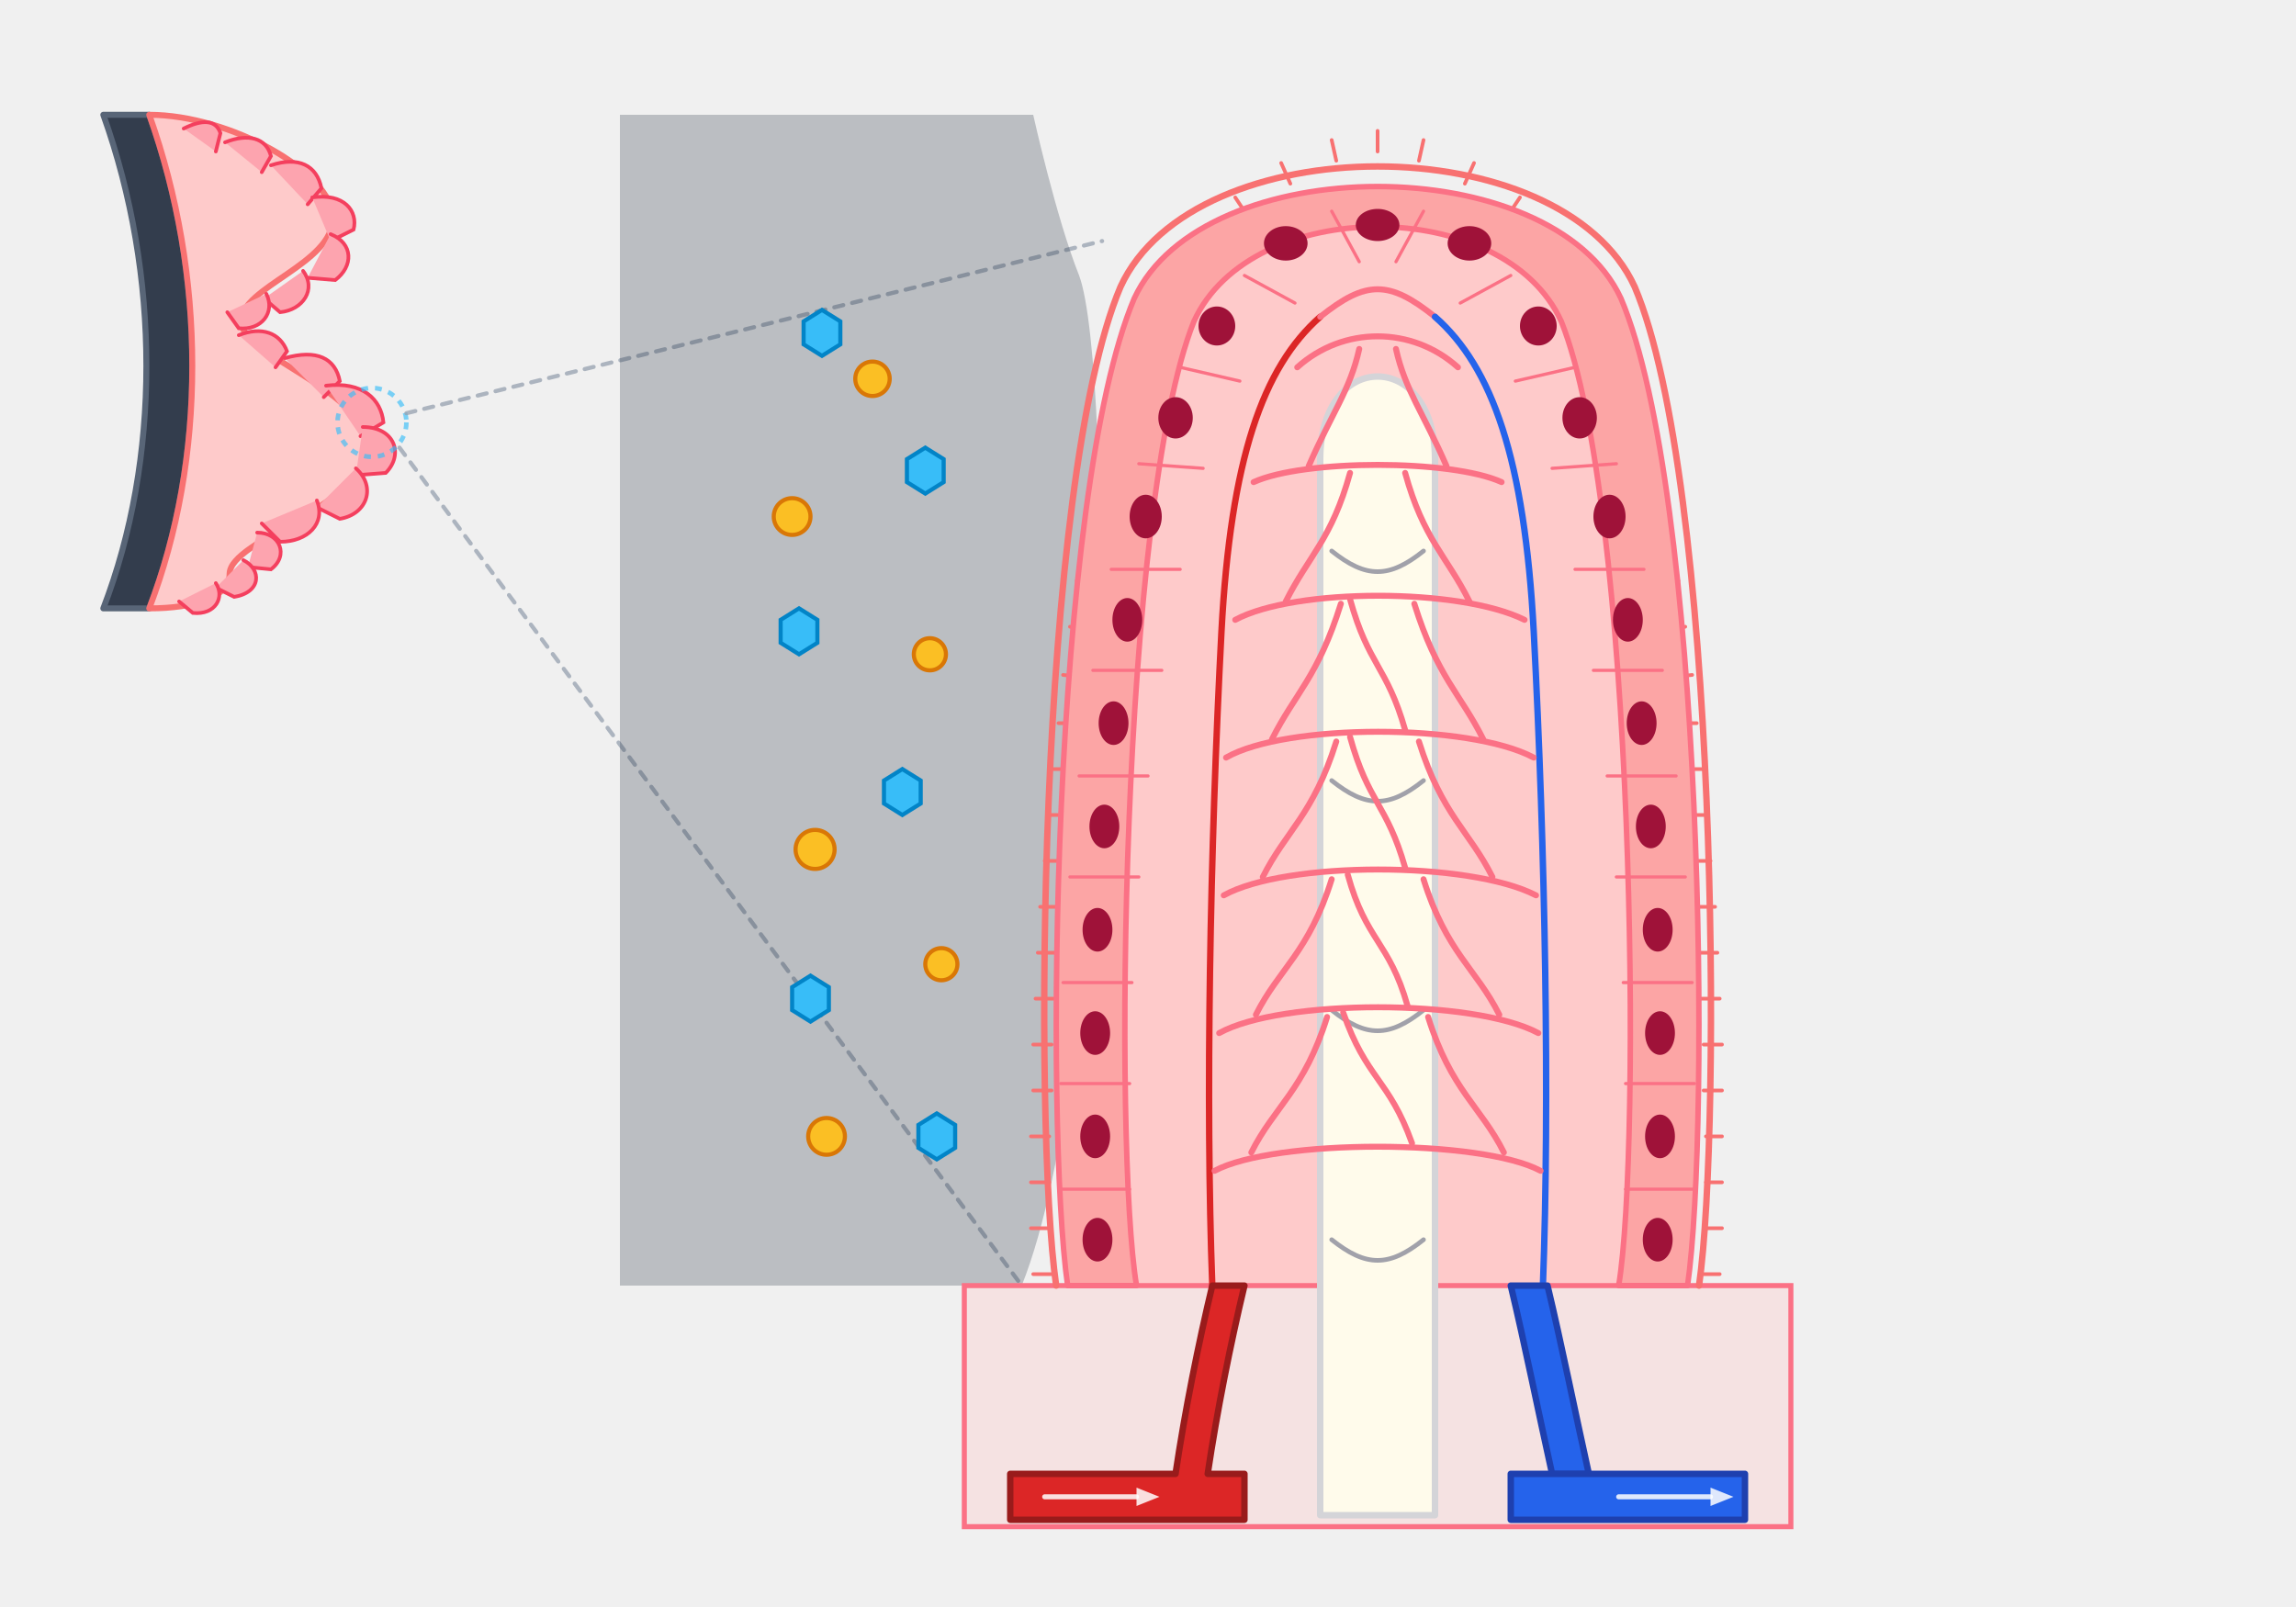
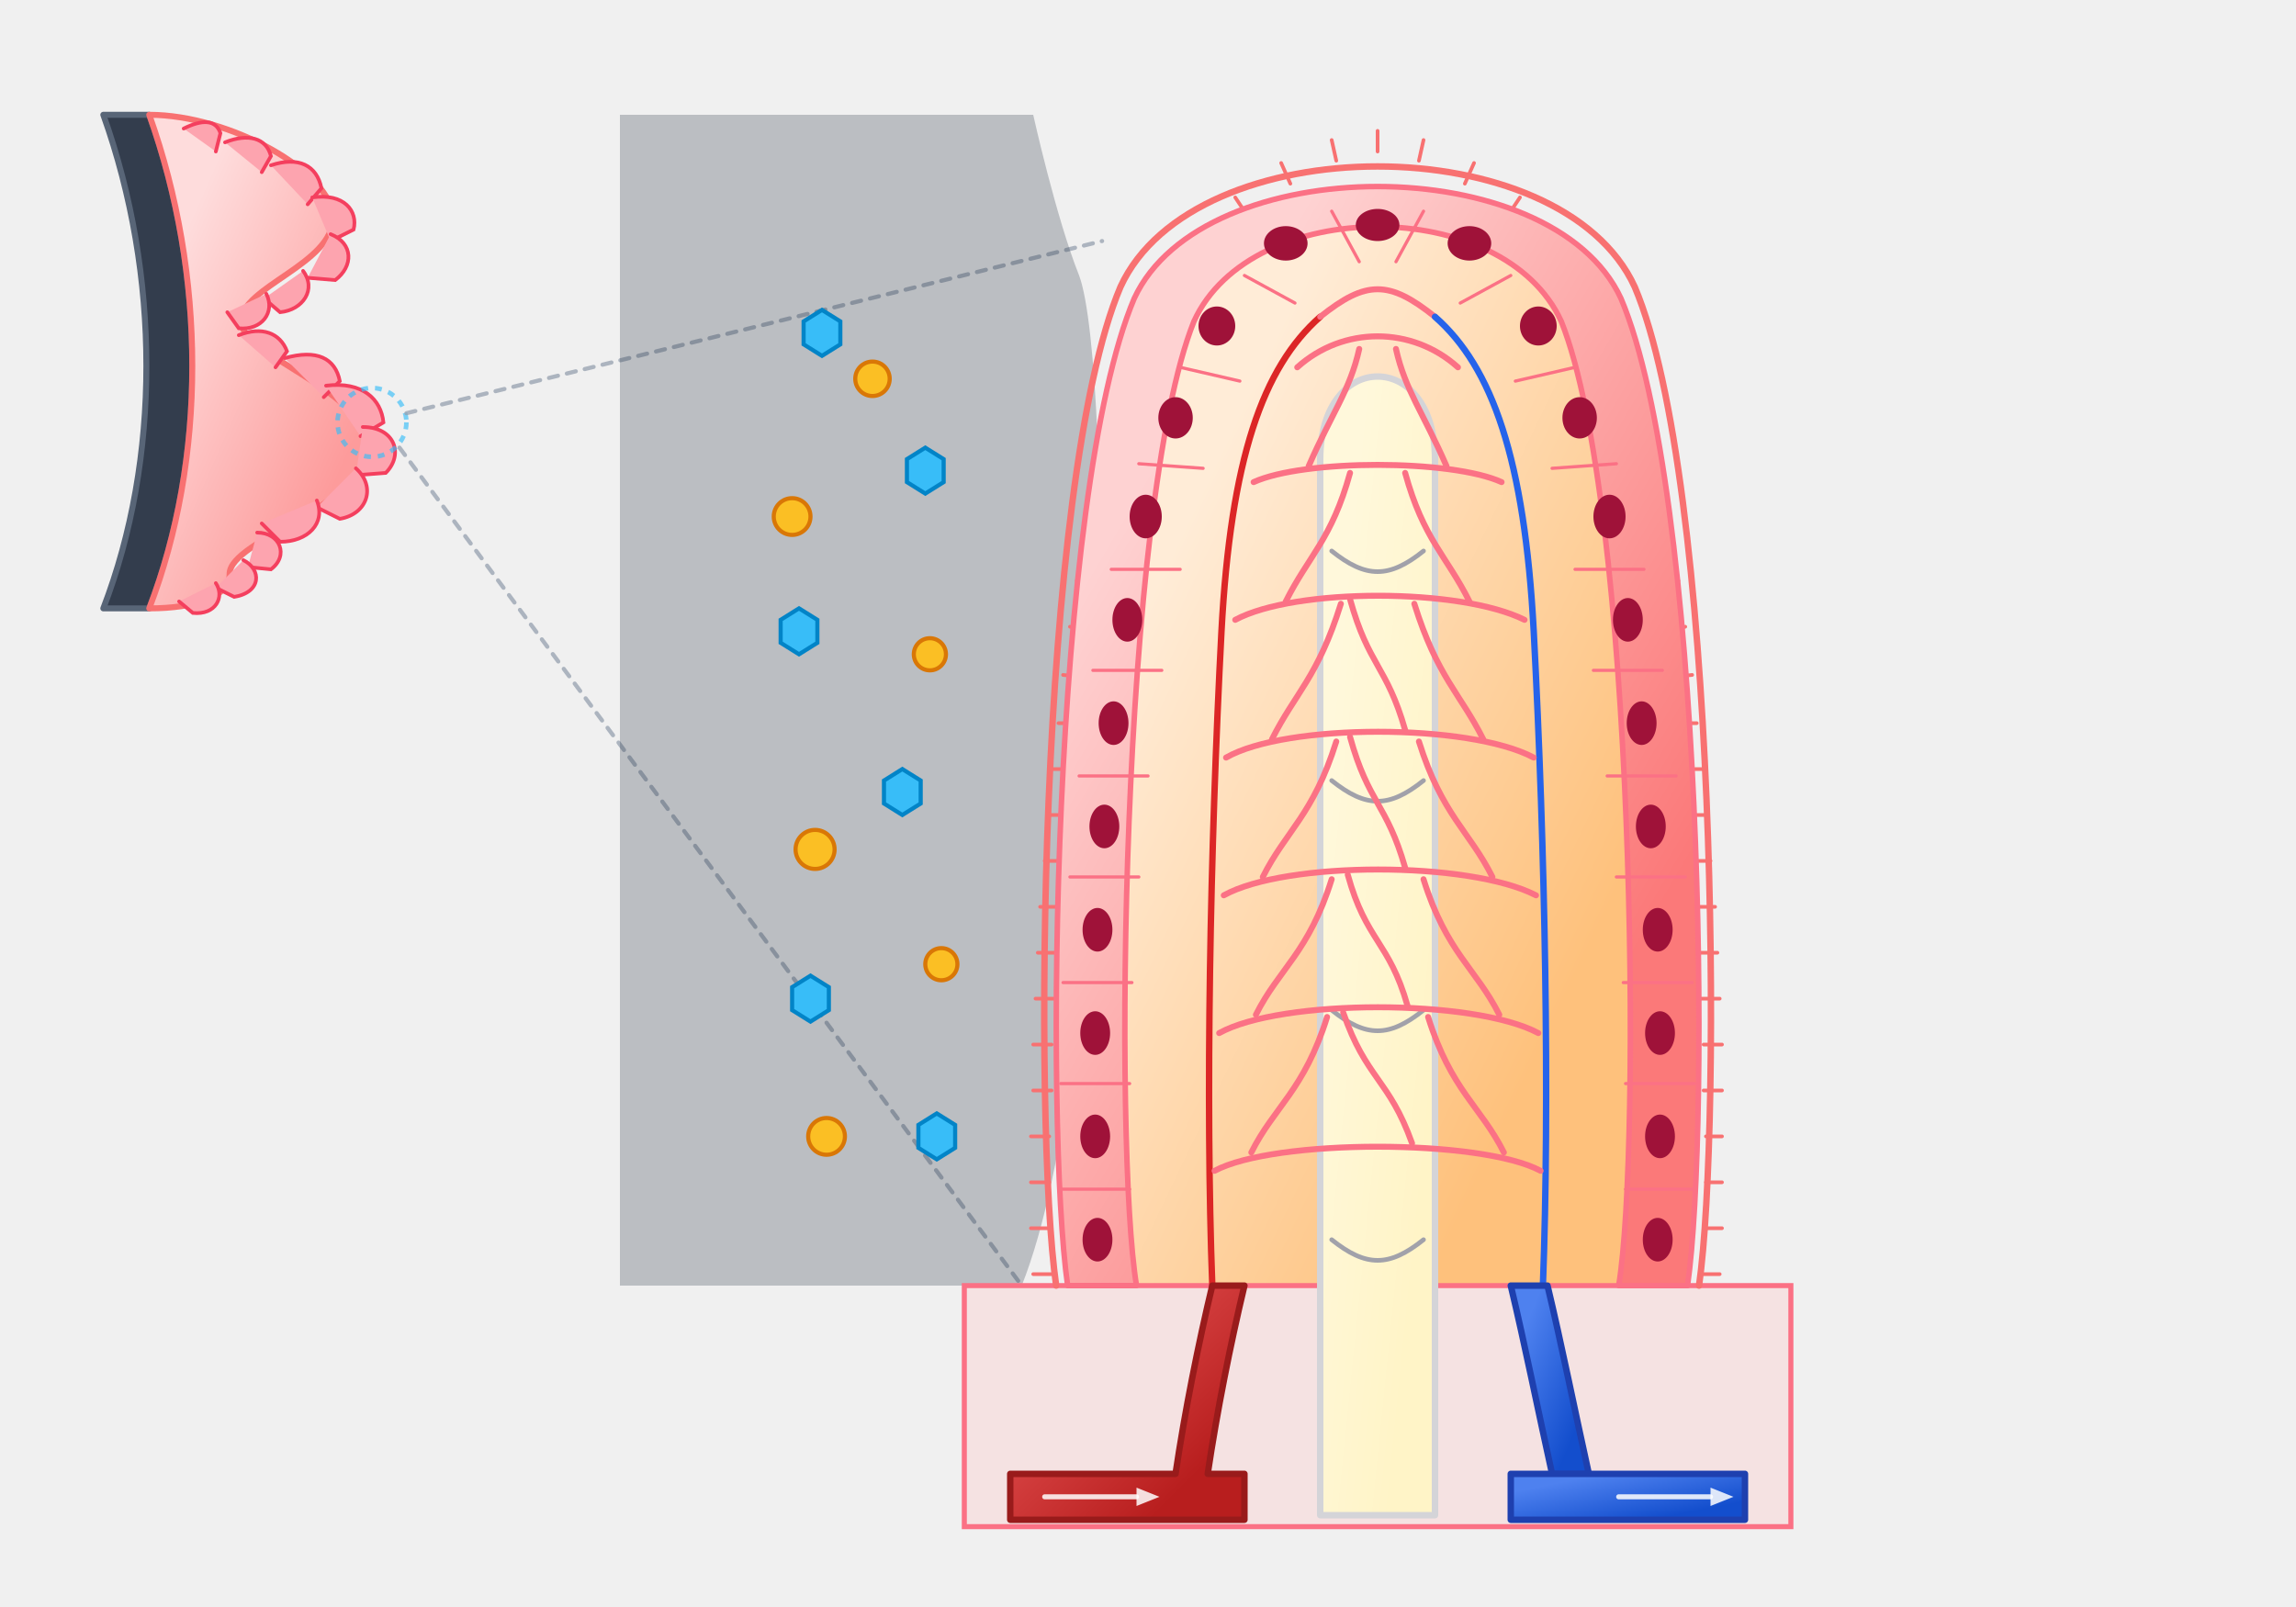
<svg xmlns="http://www.w3.org/2000/svg" viewBox="0 0 1000 700" width="1000" height="700">
  <defs>
+     <linearGradient id="gradIntestineWall" x1="20%" y1="20%" x2="80%" y2="80%">
+       <stop offset="0%" stop-color="#fedcdc" />
+       <stop offset="100%" stop-color="#fd9b9b" />
+     </linearGradient>
+     <linearGradient id="gradVillusBody" x1="20%" y1="20%" x2="80%" y2="80%">
+       <stop offset="0%" stop-color="#ffecd7" />
+       <stop offset="100%" stop-color="#fec17c" />
+     </linearGradient>
+     <linearGradient id="gradEpith" x1="20%" y1="20%" x2="80%" y2="80%">
+       <stop offset="0%" stop-color="#fed2d2" />
+       <stop offset="100%" stop-color="#fb7979" />
+     </linearGradient>
+     <linearGradient id="gradLacteal" x1="20%" y1="20%" x2="80%" y2="80%">
+       <stop offset="0%" stop-color="#fff8db" />
+       <stop offset="100%" stop-color="#fff4c7" />
+     </linearGradient>
+     <linearGradient id="gradArtery" x1="20%" y1="20%" x2="80%" y2="80%">
+       <stop offset="0%" stop-color="#e25050" />
+       <stop offset="100%" stop-color="#b81e1e" />
+     </linearGradient>
+     <linearGradient id="gradVein" x1="20%" y1="20%" x2="80%" y2="80%">
+       <stop offset="0%" stop-color="#4e81ef" />
+       <stop offset="100%" stop-color="#134ecd" />
+     </linearGradient>
    <style>
      /* Flat Textbook Schematic Stylesheet (2.4 ~ 3.0px crisp strokes) */
      .muscle-layer { fill: #1e293b; stroke: #475569; stroke-width: 2.6; stroke-linejoin: round; }
      .submucosa-layer { fill: #fecaca; fill-opacity: 0.35; stroke: #fb7185; stroke-width: 2.2; }
-       .intestine-wall { fill: #fecaca; stroke: #f87171; stroke-width: 2.6; stroke-linejoin: round; }
+       .intestine-wall { fill: url(#gradIntestineWall); stroke: #f87171; stroke-width: 2.6; stroke-linejoin: round; }
      .field-villus { fill: #fda4af; stroke: #f43f5e; stroke-width: 1.6; stroke-linecap: round; }
      
      .zoom-guide { fill: none; stroke: #64748b; stroke-width: 1.8; stroke-dasharray: 4,4; stroke-linecap: round; opacity: 0.75; }
      .zoom-ring { fill: none; stroke: #38bdf8; stroke-width: 2.0; stroke-dasharray: 3,3; }
      
      .lumen-space { fill: #1e293b; fill-opacity: 0.25; }
      .nutrient-water { fill: #38bdf8; stroke: #0284c7; stroke-width: 1.8; }
      .nutrient-fat { fill: #fbbf24; stroke: #d97706; stroke-width: 1.8; }
      
-       .villus-body { fill: #fecaca; stroke: none; }
-       .epith-layer { fill: #fca5a5; stroke: #fb7185; stroke-width: 2.4; stroke-linejoin: round; }
+       .villus-body { fill: url(#gradVillusBody); stroke: none; }
+       .epith-layer { fill: url(#gradEpith); stroke: #fb7185; stroke-width: 2.4; stroke-linejoin: round; }
      .epith-nucleus { fill: #9f1239; }
      .epith-junction { stroke: #fb7185; stroke-width: 1.4; stroke-linecap: round; }
      
      .brush-border { fill: none; stroke: #f87171; stroke-width: 2.8; stroke-linecap: round; stroke-linejoin: round; }
      .microvillus-hair { stroke: #f87171; stroke-width: 1.6; stroke-linecap: round; }
      
-       .lacteal-tube { fill: #fffbeb; stroke: #d4d4d8; stroke-width: 2.8; stroke-linejoin: round; stroke-linecap: round; }
+       .lacteal-tube { fill: url(#gradLacteal); stroke: #d4d4d8; stroke-width: 2.8; stroke-linejoin: round; stroke-linecap: round; }
      .lacteal-valve { fill: none; stroke: #a1a1aa; stroke-width: 2.0; stroke-linecap: round; }
      
      .cap-net-red { fill: none; stroke: #dc2626; stroke-width: 2.8; stroke-linecap: round; stroke-linejoin: round; }
      .cap-net-mesh { fill: none; stroke: #fb7185; stroke-width: 2.6; stroke-linecap: round; stroke-linejoin: round; }
      .cap-net-blue { fill: none; stroke: #2563eb; stroke-width: 2.8; stroke-linecap: round; stroke-linejoin: round; }
      .cap-net-behind { fill: none; stroke: #fb7185; stroke-width: 2.2; stroke-dasharray: 5,4; stroke-linecap: round; opacity: 0.65; }
      
-       .artery-vessel { fill: #dc2626; stroke: #991b1b; stroke-width: 2.8; stroke-linejoin: round; }
-       .vein-vessel { fill: #2563eb; stroke: #1e40af; stroke-width: 2.8; stroke-linejoin: round; }
+       .artery-vessel { fill: url(#gradArtery); stroke: #991b1b; stroke-width: 2.8; stroke-linejoin: round; }
+       .vein-vessel { fill: url(#gradVein); stroke: #1e40af; stroke-width: 2.8; stroke-linejoin: round; }
      .lymph-base { fill: #fffbeb; stroke: #d4d4d8; stroke-width: 2.8; stroke-linejoin: round; }
    </style>
  </defs>
  <g opacity="0.9">
    <path class="muscle-layer" d="M 45,50              C 70,120 70,200 45,265              L 65,265              C 90,200 90,120 65,50              Z" />
  </g>
  <g id="intestineWall">
    <path class="intestine-wall" d="M 65,50              C 100,50 145,75 145,95              C 145,115 105,125 105,140              C 105,155 160,170 160,195              C 160,220 100,235 100,250              C 100,260 85,265 65,265              C 90,200 90,120 65,50              Z" />
  </g>
  <g id="villiField">
    <path class="field-villus" d="M 80,56 C 88,52 94,52 96,58 L 94,66" />
    <path class="field-villus" d="M 98,62 C 108,58 116,60 118,68 L 114,75" />
    <path class="field-villus" d="M 118,72 C 130,68 138,72 140,82 L 134,89" />
    <path class="field-villus" d="M 136,86 C 150,84 156,92 154,100 L 144,105" />
    <path class="field-villus" d="M 144,102 C 154,106 154,116 146,122 L 134,121" />
    <path class="field-villus" d="M 132,118 C 138,126 132,135 122,136 L 115,130" />
    <path class="field-villus" d="M 116,128 C 120,136 114,144 104,143 L 99,136" />
    <path class="field-villus" d="M 104,146 C 114,142 122,145 125,153 L 120,160" />
    <path class="field-villus" d="M 124,156 C 138,152 146,156 148,166 L 141,173" />
    <path class="field-villus" d="M 142,168 C 158,166 166,174 167,184 L 157,190" />
    <path class="field-villus" d="M 158,186 C 172,186 176,198 168,206 L 155,207" />
    <path class="field-villus" d="M 155,204 C 164,212 160,224 148,226 L 138,221" />
    <path class="field-villus" d="M 138,218 C 142,228 134,236 122,236 L 114,228" />
    <path class="field-villus" d="M 112,232 C 122,232 126,242 118,248 L 108,247" />
    <path class="field-villus" d="M 106,244 C 114,248 114,258 102,260 L 94,256" />
    <path class="field-villus" d="M 94,254 C 98,260 94,268 84,267 L 78,262" />
  </g>
  <g opacity="0.65">
    <circle class="zoom-ring" cx="162" cy="184" r="15" />
    <line class="zoom-guide" x1="177" y1="180" x2="480" y2="105" />
    <line class="zoom-guide" x1="174" y1="195" x2="445" y2="560" />
  </g>
  <g id="lumen">
    <path class="lumen-space" d="M 270,50              L 450,50              C 450,50 460,95 470,120              C 485,160 485,460 445,560              L 270,560              Z" />
    <g>
      <polygon class="nutrient-water" points="350,140 358,135 366,140 366,150 358,155 350,150" />
      <polygon class="nutrient-water" points="395,200 403,195 411,200 411,210 403,215 395,210" />
      <polygon class="nutrient-water" points="340,270 348,265 356,270 356,280 348,285 340,280" />
      <polygon class="nutrient-water" points="385,340 393,335 401,340 401,350 393,355 385,350" />
      <polygon class="nutrient-water" points="345,430 353,425 361,430 361,440 353,445 345,440" />
      <polygon class="nutrient-water" points="400,490 408,485 416,490 416,500 408,505 400,500" />
    </g>
    <g>
      <circle class="nutrient-fat" cx="380" cy="165" r="7.5" />
      <circle class="nutrient-fat" cx="345" cy="225" r="8.0" />
      <circle class="nutrient-fat" cx="405" cy="285" r="7.0" />
      <circle class="nutrient-fat" cx="355" cy="370" r="8.5" />
      <circle class="nutrient-fat" cx="410" cy="420" r="7.0" />
      <circle class="nutrient-fat" cx="360" cy="495" r="8.0" />
    </g>
  </g>
  <g id="villus">
    <path class="villus-body" d="M 495,560              C 485,500 488,220 520,140              C 545,85 655,85 680,140              C 712,220 715,500 705,560              Z" />
    <path class="submucosa-layer" d="M 420,560              L 780,560              L 780,665              L 420,665              Z" />
  </g>
  <g id="microvilli">
    <path class="brush-border" d="M 460,560              C 450,490 452,210 488,125              C 520,55 680,55 712,125              C 748,210 750,490 740,560" />
    <line class="microvillus-hair" x1="458" y1="555" x2="450" y2="555" />
    <line class="microvillus-hair" x1="457" y1="535" x2="449" y2="535" />
    <line class="microvillus-hair" x1="457" y1="515" x2="449" y2="515" />
    <line class="microvillus-hair" x1="457" y1="495" x2="449" y2="495" />
    <line class="microvillus-hair" x1="458" y1="475" x2="450" y2="475" />
    <line class="microvillus-hair" x1="458" y1="455" x2="450" y2="455" />
    <line class="microvillus-hair" x1="459" y1="435" x2="451" y2="435" />
    <line class="microvillus-hair" x1="460" y1="415" x2="452" y2="415" />
    <line class="microvillus-hair" x1="461" y1="395" x2="453" y2="395" />
    <line class="microvillus-hair" x1="463" y1="375" x2="455" y2="375" />
    <line class="microvillus-hair" x1="465" y1="355" x2="457" y2="355" />
    <line class="microvillus-hair" x1="467" y1="335" x2="458" y2="335" />
    <line class="microvillus-hair" x1="470" y1="315" x2="461" y2="315" />
    <line class="microvillus-hair" x1="472" y1="295" x2="463" y2="294" />
    <line class="microvillus-hair" x1="475" y1="275" x2="466" y2="273" />
    <line class="microvillus-hair" x1="478" y1="255" x2="469" y2="253" />
    <line class="microvillus-hair" x1="482" y1="235" x2="473" y2="232" />
    <line class="microvillus-hair" x1="487" y1="215" x2="478" y2="211" />
    <line class="microvillus-hair" x1="492" y1="195" x2="483" y2="190" />
    <line class="microvillus-hair" x1="498" y1="175" x2="489" y2="169" />
    <line class="microvillus-hair" x1="506" y1="155" x2="497" y2="148" />
    <line class="microvillus-hair" x1="516" y1="135" x2="508" y2="127" />
    <line class="microvillus-hair" x1="528" y1="115" x2="521" y2="106" />
    <line class="microvillus-hair" x1="544" y1="95" x2="538" y2="86" />
    <line class="microvillus-hair" x1="562" y1="80" x2="558" y2="71" />
    <line class="microvillus-hair" x1="582" y1="70" x2="580" y2="61" />
    <line class="microvillus-hair" x1="600" y1="66" x2="600" y2="57" />
    <line class="microvillus-hair" x1="618" y1="70" x2="620" y2="61" />
    <line class="microvillus-hair" x1="638" y1="80" x2="642" y2="71" />
    <line class="microvillus-hair" x1="656" y1="95" x2="662" y2="86" />
    <line class="microvillus-hair" x1="672" y1="115" x2="679" y2="106" />
    <line class="microvillus-hair" x1="684" y1="135" x2="692" y2="127" />
    <line class="microvillus-hair" x1="694" y1="155" x2="703" y2="148" />
    <line class="microvillus-hair" x1="702" y1="175" x2="711" y2="169" />
    <line class="microvillus-hair" x1="708" y1="195" x2="717" y2="190" />
    <line class="microvillus-hair" x1="713" y1="215" x2="722" y2="211" />
    <line class="microvillus-hair" x1="718" y1="235" x2="727" y2="232" />
    <line class="microvillus-hair" x1="722" y1="255" x2="731" y2="253" />
    <line class="microvillus-hair" x1="725" y1="275" x2="734" y2="273" />
    <line class="microvillus-hair" x1="728" y1="295" x2="737" y2="294" />
    <line class="microvillus-hair" x1="730" y1="315" x2="739" y2="315" />
    <line class="microvillus-hair" x1="733" y1="335" x2="742" y2="335" />
    <line class="microvillus-hair" x1="735" y1="355" x2="743" y2="355" />
    <line class="microvillus-hair" x1="737" y1="375" x2="745" y2="375" />
    <line class="microvillus-hair" x1="739" y1="395" x2="747" y2="395" />
    <line class="microvillus-hair" x1="740" y1="415" x2="748" y2="415" />
    <line class="microvillus-hair" x1="741" y1="435" x2="749" y2="435" />
    <line class="microvillus-hair" x1="742" y1="455" x2="750" y2="455" />
    <line class="microvillus-hair" x1="742" y1="475" x2="750" y2="475" />
    <line class="microvillus-hair" x1="743" y1="495" x2="750" y2="495" />
    <line class="microvillus-hair" x1="743" y1="515" x2="750" y2="515" />
    <line class="microvillus-hair" x1="743" y1="535" x2="750" y2="535" />
    <line class="microvillus-hair" x1="742" y1="555" x2="749" y2="555" />
  </g>
  <g id="epithelium">
    <path class="epith-layer" d="M 465,560              C 455,490 458,215 494,130              C 524,65 676,65 706,130              C 742,215 745,490 735,560              L 705,560              C 715,500 712,220 680,140              C 655,85 545,85 520,140              C 488,220 485,500 495,560              Z" />
    <ellipse class="epith-nucleus" cx="478" cy="540" rx="6.5" ry="9.5" />
    <ellipse class="epith-nucleus" cx="477" cy="495" rx="6.5" ry="9.5" />
    <ellipse class="epith-nucleus" cx="477" cy="450" rx="6.5" ry="9.5" />
    <ellipse class="epith-nucleus" cx="478" cy="405" rx="6.5" ry="9.5" />
    <ellipse class="epith-nucleus" cx="481" cy="360" rx="6.5" ry="9.5" />
    <ellipse class="epith-nucleus" cx="485" cy="315" rx="6.5" ry="9.5" />
    <ellipse class="epith-nucleus" cx="491" cy="270" rx="6.5" ry="9.5" />
    <ellipse class="epith-nucleus" cx="499" cy="225" rx="7.0" ry="9.5" />
    <ellipse class="epith-nucleus" cx="512" cy="182" rx="7.5" ry="9.0" />
    <ellipse class="epith-nucleus" cx="530" cy="142" rx="8.0" ry="8.5" />
    <ellipse class="epith-nucleus" cx="560" cy="106" rx="9.5" ry="7.5" />
    <ellipse class="epith-nucleus" cx="600" cy="98" rx="9.5" ry="7.0" />
    <ellipse class="epith-nucleus" cx="640" cy="106" rx="9.5" ry="7.5" />
    <ellipse class="epith-nucleus" cx="670" cy="142" rx="8.0" ry="8.5" />
    <ellipse class="epith-nucleus" cx="688" cy="182" rx="7.5" ry="9.0" />
    <ellipse class="epith-nucleus" cx="701" cy="225" rx="7.0" ry="9.5" />
    <ellipse class="epith-nucleus" cx="709" cy="270" rx="6.5" ry="9.5" />
    <ellipse class="epith-nucleus" cx="715" cy="315" rx="6.5" ry="9.5" />
    <ellipse class="epith-nucleus" cx="719" cy="360" rx="6.5" ry="9.5" />
    <ellipse class="epith-nucleus" cx="722" cy="405" rx="6.5" ry="9.5" />
    <ellipse class="epith-nucleus" cx="723" cy="450" rx="6.5" ry="9.5" />
    <ellipse class="epith-nucleus" cx="723" cy="495" rx="6.5" ry="9.5" />
    <ellipse class="epith-nucleus" cx="722" cy="540" rx="6.5" ry="9.5" />
    <line class="epith-junction" x1="462" y1="518" x2="492" y2="518" />
    <line class="epith-junction" x1="462" y1="472" x2="492" y2="472" />
    <line class="epith-junction" x1="463" y1="428" x2="493" y2="428" />
    <line class="epith-junction" x1="466" y1="382" x2="496" y2="382" />
    <line class="epith-junction" x1="470" y1="338" x2="500" y2="338" />
    <line class="epith-junction" x1="476" y1="292" x2="506" y2="292" />
    <line class="epith-junction" x1="484" y1="248" x2="514" y2="248" />
    <line class="epith-junction" x1="496" y1="202" x2="524" y2="204" />
    <line class="epith-junction" x1="514" y1="160" x2="540" y2="166" />
    <line class="epith-junction" x1="542" y1="120" x2="564" y2="132" />
    <line class="epith-junction" x1="580" y1="92" x2="592" y2="114" />
    <line class="epith-junction" x1="620" y1="92" x2="608" y2="114" />
    <line class="epith-junction" x1="658" y1="120" x2="636" y2="132" />
    <line class="epith-junction" x1="686" y1="160" x2="660" y2="166" />
    <line class="epith-junction" x1="704" y1="202" x2="676" y2="204" />
    <line class="epith-junction" x1="716" y1="248" x2="686" y2="248" />
    <line class="epith-junction" x1="724" y1="292" x2="694" y2="292" />
    <line class="epith-junction" x1="730" y1="338" x2="700" y2="338" />
    <line class="epith-junction" x1="734" y1="382" x2="704" y2="382" />
    <line class="epith-junction" x1="737" y1="428" x2="707" y2="428" />
    <line class="epith-junction" x1="738" y1="472" x2="708" y2="472" />
    <line class="epith-junction" x1="738" y1="518" x2="708" y2="518" />
  </g>
  <g id="lacteal">
    <path class="lacteal-tube" d="M 575,660              L 575,200              C 575,152 625,152 625,200              L 625,660              Z" />
    <path class="lacteal-valve" d="M 580,240 C 595,252 605,252 620,240" />
    <path class="lacteal-valve" d="M 580,340 C 595,352 605,352 620,340" />
    <path class="lacteal-valve" d="M 580,440 C 595,452 605,452 620,440" />
    <path class="lacteal-valve" d="M 580,540 C 595,552 605,552 620,540" />
  </g>
  <g id="capillaryNet">
    <path class="cap-net-red" d="M 528,560              C 525,480 527,370 532,275              C 536,200 550,160 575,138" />
    <path class="cap-net-mesh" d="M 575,138              C 595,122 605,122 625,138" />
    <path class="cap-net-blue" d="M 625,138              C 650,160 664,200 668,275              C 673,370 675,480 672,560" />
    <path class="cap-net-mesh" d="M 529,510 C 555,496 645,496 671,510" />
    <path class="cap-net-mesh" d="M 531,450 C 558,435 642,435 670,450" />
    <path class="cap-net-mesh" d="M 533,390 C 560,375 640,375 669,390" />
    <path class="cap-net-mesh" d="M 534,330 C 560,315 640,315 668,330" />
    <path class="cap-net-mesh" d="M 538,270 C 564,256 636,256 664,270" />
    <path class="cap-net-mesh" d="M 546,210 C 568,200 632,200 654,210" />
    <path class="cap-net-mesh" d="M 545,502 C 555,482 568,475 578,443" />
    <path class="cap-net-mesh" d="M 622,443 C 632,475 645,482 655,502" />
    <path class="cap-net-mesh" d="M 585,441 C 595,470 605,470 615,498" />
    <path class="cap-net-mesh" d="M 547,442 C 557,422 570,415 580,383" />
    <path class="cap-net-mesh" d="M 620,383 C 630,415 643,422 653,442" />
    <path class="cap-net-mesh" d="M 587,381 C 595,410 605,410 613,438" />
    <path class="cap-net-mesh" d="M 550,382 C 560,362 572,355 582,323" />
    <path class="cap-net-mesh" d="M 618,323 C 628,355 640,362 650,382" />
    <path class="cap-net-mesh" d="M 588,321 C 596,350 604,350 612,378" />
    <path class="cap-net-mesh" d="M 554,322 C 564,302 574,295 584,263" />
    <path class="cap-net-mesh" d="M 616,263 C 626,295 636,302 646,322" />
    <path class="cap-net-mesh" d="M 588,261 C 596,290 604,290 612,318" />
    <path class="cap-net-mesh" d="M 560,262 C 570,242 580,235 588,206" />
    <path class="cap-net-mesh" d="M 612,206 C 620,235 630,242 640,262" />
    <path class="cap-net-mesh" d="M 565,160 C 585,142 615,142 635,160" />
    <path class="cap-net-mesh" d="M 570,203 C 580,180 588,170 592,152" />
    <path class="cap-net-mesh" d="M 608,152 C 612,170 620,180 630,203" />
  </g>
  <g id="arteriole">
    <path class="artery-vessel" d="M 440,642              L 512,642              C 516,615 522,585 528,560              L 542,560              C 536,585 530,615 526,642              L 542,642              L 542,662              L 440,662              Z" />
    <line x1="455" y1="652" x2="495" y2="652" stroke="#ffffff" stroke-width="2.2" stroke-linecap="round" opacity="0.85" />
    <polygon points="495,648 505,652 495,656" fill="#ffffff" opacity="0.85" />
  </g>
  <g id="venule">
    <path class="vein-vessel" d="M 658,560              C 664,585 670,615 676,642              L 692,642              C 686,615 680,585 674,560              Z" />
    <path class="vein-vessel" d="M 676,642              L 760,642              L 760,662              L 658,662              L 658,642              Z" />
    <line x1="705" y1="652" x2="745" y2="652" stroke="#ffffff" stroke-width="2.2" stroke-linecap="round" opacity="0.85" />
    <polygon points="745,648 755,652 745,656" fill="#ffffff" opacity="0.85" />
  </g>
  <path id="flowWater" fill="none" stroke="none" d="M 370,270            C 420,270 460,275 490,275            C 515,275 528,290 535,315            C 542,345 555,400 580,425            C 610,450 655,470 668,520            C 674,545 678,590 685,652            L 750,652" />
  <path id="flowFat" fill="none" stroke="none" d="M 370,360            C 420,360 465,360 495,360            C 530,360 555,355 580,350            C 592,348 600,340 600,310            L 600,180" />
  <path id="flowBlood" fill="none" stroke="none" d="M 450,652            L 518,652            C 524,615 526,520 530,420            C 534,320 540,220 565,165            C 585,125 615,125 635,165            C 660,220 666,320 670,420            C 674,520 676,615 682,652            L 755,652" />
</svg>
